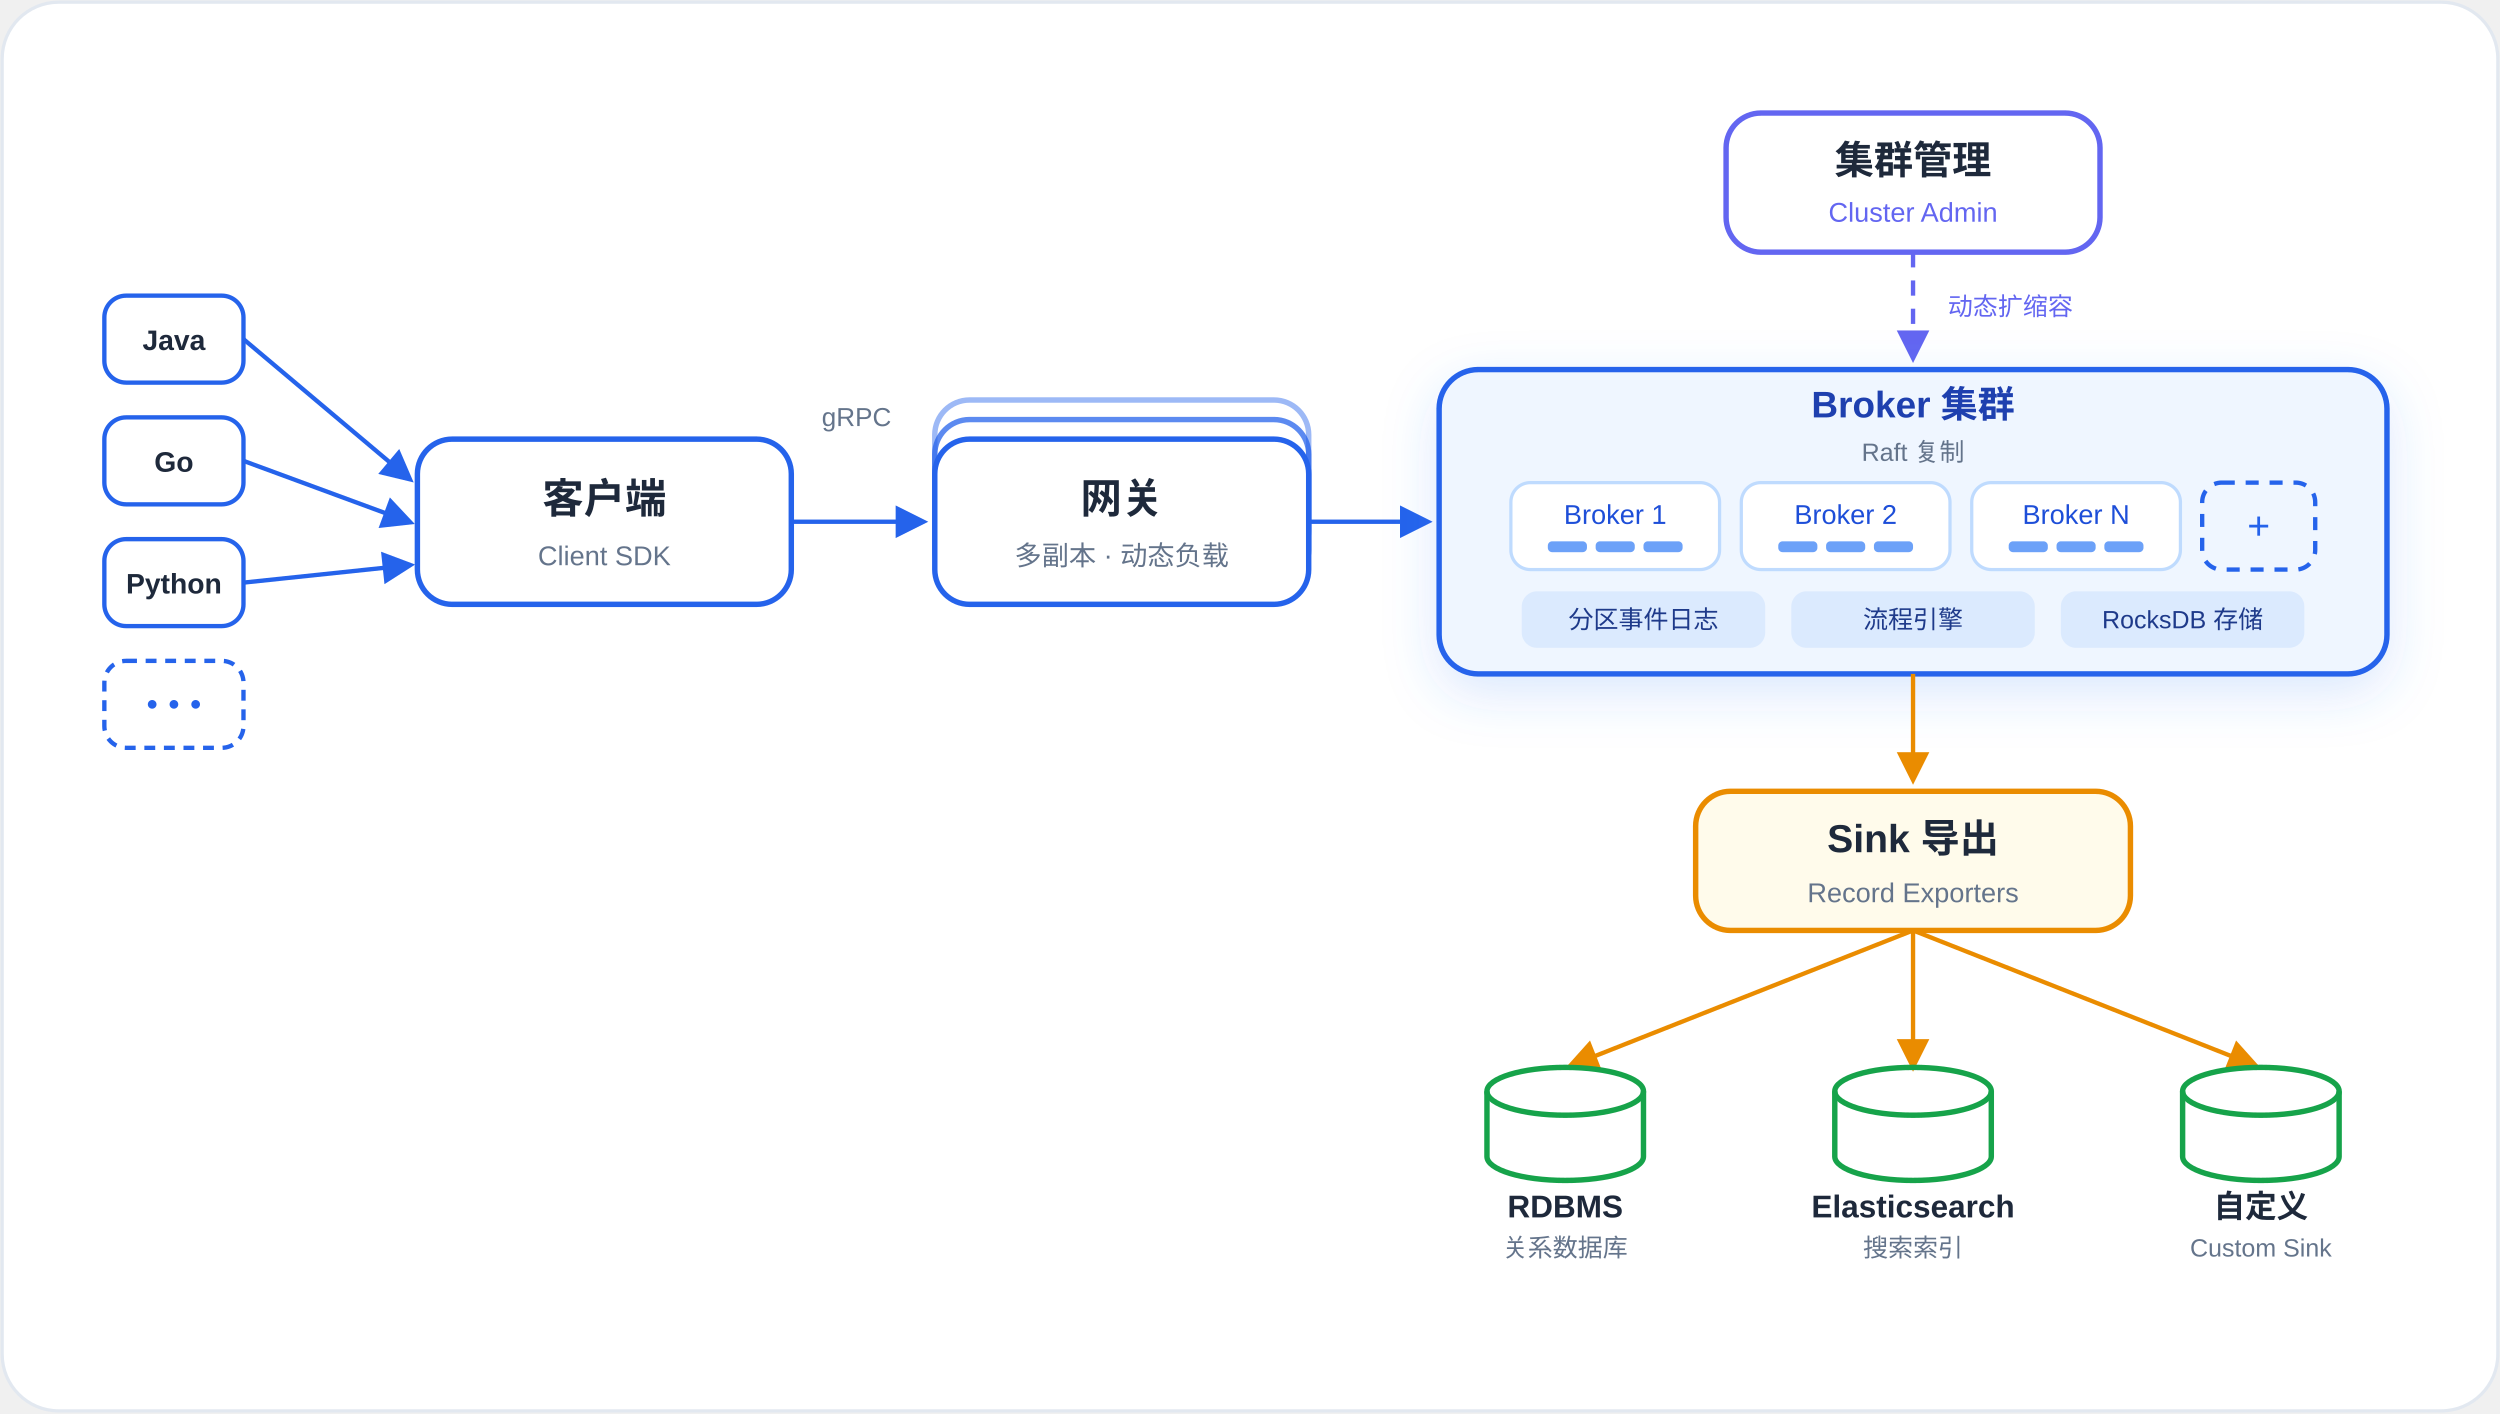
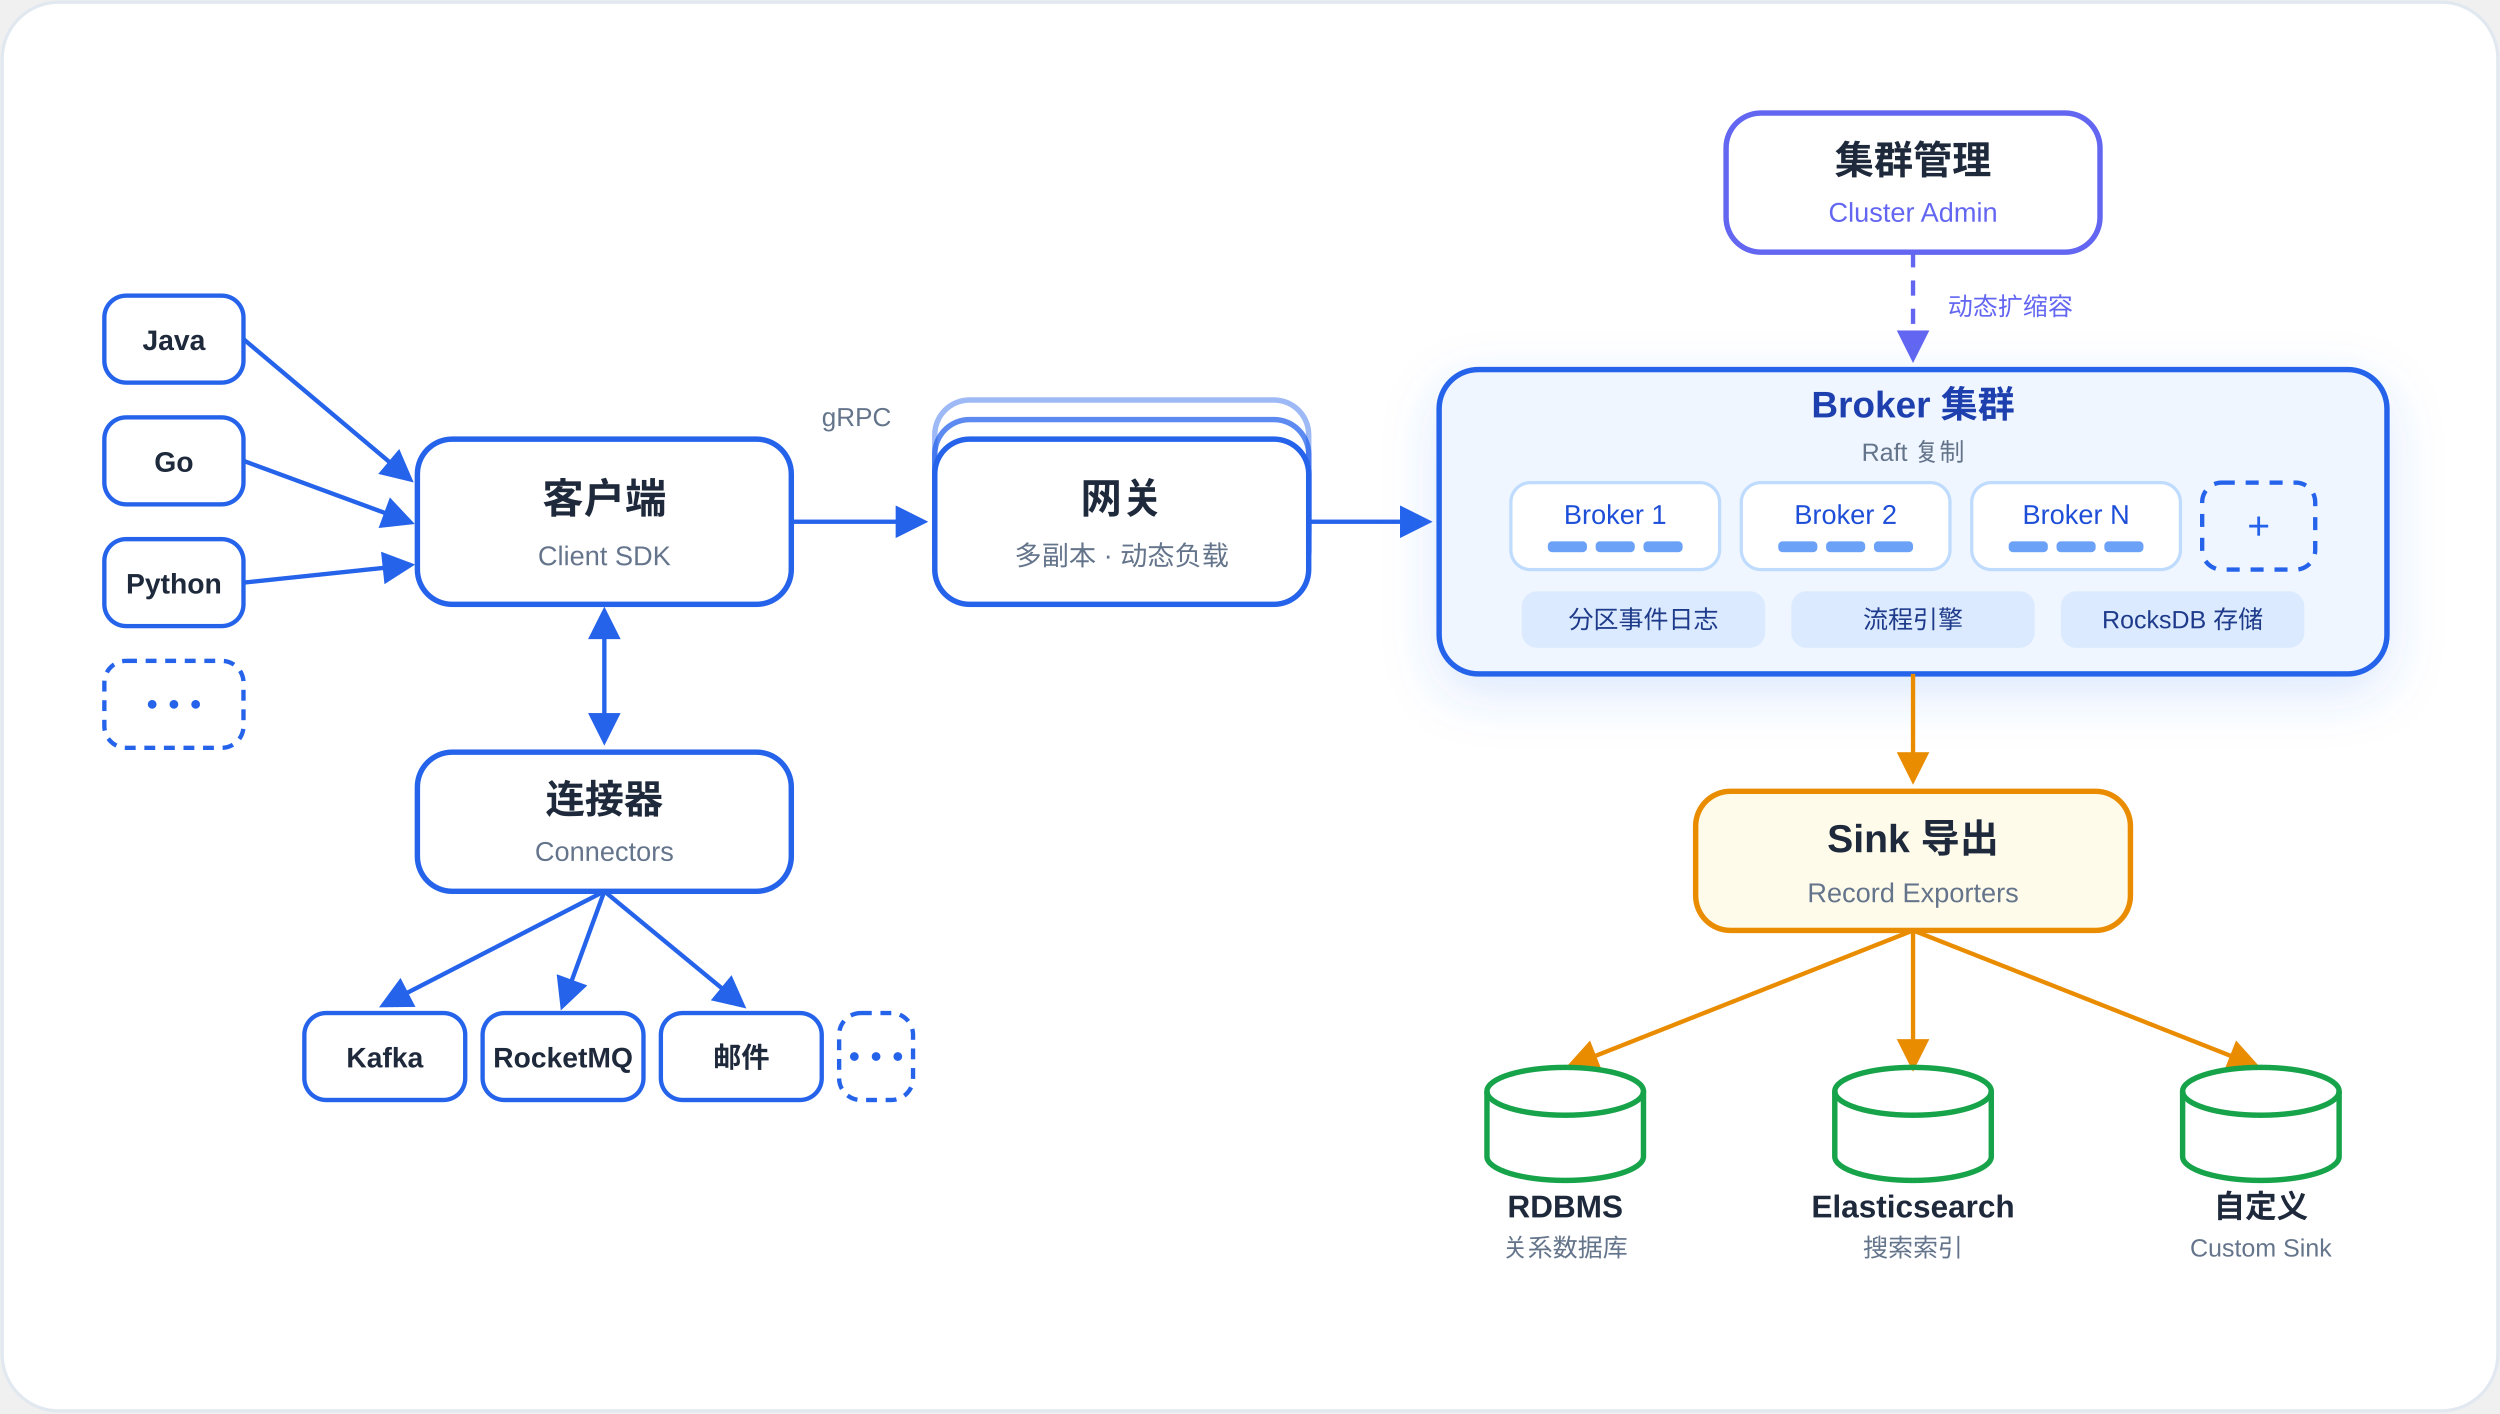
<svg xmlns="http://www.w3.org/2000/svg" width="1150" height="650" viewBox="0 0 1150 650" font-family="-apple-system, 'Helvetica Neue', 'Segoe UI', Arial, 'PingFang SC', 'Microsoft YaHei', sans-serif">
  <defs>
    <linearGradient id="focal" x1="0" y1="0" x2="0" y2="1">
      <stop offset="0" stop-color="#3B82F6" />
      <stop offset="1" stop-color="#1D4ED8" />
    </linearGradient>
    <filter id="glow" x="-30%" y="-30%" width="160%" height="180%">
      <feDropShadow dx="0" dy="8" stdDeviation="12" flood-color="#3B82F6" flood-opacity="0.18" />
    </filter>
    <marker id="arrowBlue" viewBox="0 0 10 10" refX="8" refY="5" markerWidth="7.5" markerHeight="7.5" orient="auto-start-reverse">
      <path d="M0,0 L10,5 L0,10 z" fill="#2563EB" />
    </marker>
    <marker id="arrowOrange" viewBox="0 0 10 10" refX="8" refY="5" markerWidth="7.5" markerHeight="7.5" orient="auto-start-reverse">
      <path d="M0,0 L10,5 L0,10 z" fill="#EA8C00" />
    </marker>
    <marker id="arrowAdmin" viewBox="0 0 10 10" refX="8" refY="5" markerWidth="7.5" markerHeight="7.5" orient="auto-start-reverse">
      <path d="M0,0 L10,5 L0,10 z" fill="#6366F1" />
    </marker>
  </defs>
  <rect x="1" y="1" width="1148" height="648" rx="26" fill="#FFFFFF" stroke="#E2E8F0" stroke-width="1.5" />
  <rect x="48" y="136" width="64" height="40" rx="10" fill="#FFFFFF" stroke="#2563EB" stroke-width="2" />
  <text x="80" y="161" text-anchor="middle" fill="#1E293B" font-size="13" font-weight="600">Java</text>
  <rect x="48" y="192" width="64" height="40" rx="10" fill="#FFFFFF" stroke="#2563EB" stroke-width="2" />
  <text x="80" y="217" text-anchor="middle" fill="#1E293B" font-size="13" font-weight="600">Go</text>
  <rect x="48" y="248" width="64" height="40" rx="10" fill="#FFFFFF" stroke="#2563EB" stroke-width="2" />
  <text x="80" y="273" text-anchor="middle" fill="#1E293B" font-size="13" font-weight="600">Python</text>
  <rect x="48" y="304" width="64" height="40" rx="10" fill="none" stroke="#2563EB" stroke-width="2" stroke-dasharray="5 4" />
  <g fill="#2563EB">
    <circle cx="70" cy="324" r="2" />
    <circle cx="80" cy="324" r="2" />
    <circle cx="90" cy="324" r="2" />
  </g>
  <line x1="112" y1="156" x2="188" y2="220" stroke="#2563EB" stroke-width="2" marker-end="url(#arrowBlue)" />
  <line x1="112" y1="212" x2="188" y2="240" stroke="#2563EB" stroke-width="2" marker-end="url(#arrowBlue)" />
  <line x1="112" y1="268" x2="188" y2="260" stroke="#2563EB" stroke-width="2" marker-end="url(#arrowBlue)" />
+   <line x1="278" y1="282" x2="278" y2="340" stroke="#2563EB" stroke-width="2" marker-start="url(#arrowBlue)" marker-end="url(#arrowBlue)" />
+   <rect x="192" y="346" width="172" height="64" rx="16" fill="#FFFFFF" stroke="#2563EB" stroke-width="2.5" />
+   <text x="278" y="374" text-anchor="middle" fill="#1E293B" font-size="18" font-weight="600">连接器</text>
+   <text x="278" y="396" text-anchor="middle" fill="#64748B" font-size="12.5">Connectors</text>
+   <line x1="278" y1="410" x2="177" y2="462" stroke="#2563EB" stroke-width="2" marker-end="url(#arrowBlue)" />
+   <line x1="278" y1="410" x2="259" y2="462" stroke="#2563EB" stroke-width="2" marker-end="url(#arrowBlue)" />
+   <line x1="278" y1="410" x2="341" y2="462" stroke="#2563EB" stroke-width="2" marker-end="url(#arrowBlue)" />
+   <rect x="140" y="466" width="74" height="40" rx="10" fill="#FFFFFF" stroke="#2563EB" stroke-width="2" />
+   <text x="177" y="491" text-anchor="middle" fill="#1E293B" font-size="13" font-weight="600">Kafka</text>
+   <rect x="222" y="466" width="74" height="40" rx="10" fill="#FFFFFF" stroke="#2563EB" stroke-width="2" />
+   <text x="259" y="491" text-anchor="middle" fill="#1E293B" font-size="13" font-weight="600">RocketMQ</text>
+   <rect x="304" y="466" width="74" height="40" rx="10" fill="#FFFFFF" stroke="#2563EB" stroke-width="2" />
+   <text x="341" y="491" text-anchor="middle" fill="#1E293B" font-size="13" font-weight="600">邮件</text>
+   <rect x="386" y="466" width="34" height="40" rx="10" fill="none" stroke="#2563EB" stroke-width="2" stroke-dasharray="5 4" />
+   <g fill="#2563EB">
+     <circle cx="393" cy="486" r="2" />
+     <circle cx="403" cy="486" r="2" />
+     <circle cx="413" cy="486" r="2" />
+   </g>
  <rect x="192" y="202" width="172" height="76" rx="16" fill="#FFFFFF" stroke="#2563EB" stroke-width="2.5" />
  <text x="278" y="236" text-anchor="middle" fill="#1E293B" font-size="19" font-weight="600">客户端</text>
  <text x="278" y="260" text-anchor="middle" fill="#64748B" font-size="12.5">Client SDK</text>
  <line x1="364" y1="240" x2="424" y2="240" stroke="#2563EB" stroke-width="2" marker-end="url(#arrowBlue)" />
  <text x="394" y="196" text-anchor="middle" fill="#64748B" font-size="12">gRPC</text>
  <rect x="430" y="184" width="172" height="76" rx="16" fill="#FFFFFF" stroke="#2563EB" stroke-width="2.5" opacity="0.45" />
  <rect x="430" y="193" width="172" height="76" rx="16" fill="#FFFFFF" stroke="#2563EB" stroke-width="2.5" opacity="0.75" />
  <rect x="430" y="202" width="172" height="76" rx="16" fill="#FFFFFF" stroke="#2563EB" stroke-width="2.5" />
  <text x="516" y="236" text-anchor="middle" fill="#1E293B" font-size="19" font-weight="600">网关</text>
  <text x="516" y="260" text-anchor="middle" fill="#64748B" font-size="12.5">多副本 · 动态负载</text>
  <line x1="602" y1="240" x2="656" y2="240" stroke="#2563EB" stroke-width="2" marker-end="url(#arrowBlue)" />
  <rect x="794" y="52" width="172" height="64" rx="16" fill="#FFFFFF" stroke="#6366F1" stroke-width="2.5" />
  <text x="880" y="80" text-anchor="middle" fill="#1E293B" font-size="18" font-weight="600">集群管理</text>
  <text x="880" y="102" text-anchor="middle" fill="#6366F1" font-size="12.5">Cluster Admin</text>
  <line x1="880" y1="116" x2="880" y2="164" stroke="#6366F1" stroke-width="2" stroke-dasharray="7 6" marker-end="url(#arrowAdmin)" />
  <text x="896" y="145" fill="#6366F1" font-size="11.5">动态扩缩容</text>
  <rect x="662" y="170" width="436" height="140" rx="18" fill="#EFF6FF" stroke="#2563EB" stroke-width="2.5" filter="url(#glow)" />
  <text x="880" y="192" text-anchor="middle" fill="#1E40AF" font-size="17" font-weight="600">Broker 集群</text>
  <text x="880" y="212" text-anchor="middle" fill="#64748B" font-size="11.5">Raft 复制</text>
  <g font-size="12.5" fill="#1D4ED8">
    <rect x="695" y="222" width="96" height="40" rx="9" fill="#FFFFFF" stroke="#BFDBFE" stroke-width="1.5" />
    <text x="743" y="241" text-anchor="middle">Broker 1</text>
    <rect x="801" y="222" width="96" height="40" rx="9" fill="#FFFFFF" stroke="#BFDBFE" stroke-width="1.5" />
    <text x="849" y="241" text-anchor="middle">Broker 2</text>
    <rect x="907" y="222" width="96" height="40" rx="9" fill="#FFFFFF" stroke="#BFDBFE" stroke-width="1.5" />
    <text x="955" y="241" text-anchor="middle">Broker N</text>
    <rect x="1013" y="222" width="52" height="40" rx="9" fill="none" stroke="#2563EB" stroke-width="2" stroke-dasharray="6 5" />
    <text x="1039" y="248" text-anchor="middle" fill="#2563EB" font-size="18">+</text>
  </g>
  <g fill="#3B82F6" opacity="0.75">
    <rect x="712" y="249" width="18" height="5" rx="2" />
    <rect x="734" y="249" width="18" height="5" rx="2" />
    <rect x="756" y="249" width="18" height="5" rx="2" />
    <rect x="818" y="249" width="18" height="5" rx="2" />
    <rect x="840" y="249" width="18" height="5" rx="2" />
    <rect x="862" y="249" width="18" height="5" rx="2" />
    <rect x="924" y="249" width="18" height="5" rx="2" />
    <rect x="946" y="249" width="18" height="5" rx="2" />
    <rect x="968" y="249" width="18" height="5" rx="2" />
  </g>
  <g font-size="11.5" fill="#1E3A8A">
    <rect x="700" y="272" width="112" height="26" rx="7" fill="#DBEAFE" />
    <text x="756" y="289" text-anchor="middle">分区事件日志</text>
    <rect x="824" y="272" width="112" height="26" rx="7" fill="#DBEAFE" />
    <text x="880" y="289" text-anchor="middle">流程引擎</text>
    <rect x="948" y="272" width="112" height="26" rx="7" fill="#DBEAFE" />
    <text x="1004" y="289" text-anchor="middle">RocksDB 存储</text>
  </g>
  <line x1="880" y1="310" x2="880" y2="358" stroke="#EA8C00" stroke-width="2" marker-end="url(#arrowOrange)" />
  <rect x="780" y="364" width="200" height="64" rx="16" fill="#FFFBEB" stroke="#EA8C00" stroke-width="2.5" />
  <text x="880" y="392" text-anchor="middle" fill="#1E293B" font-size="18" font-weight="600">Sink 导出</text>
  <text x="880" y="415" text-anchor="middle" fill="#64748B" font-size="12.5">Record Exporters</text>
  <line x1="880" y1="428" x2="723" y2="490" stroke="#EA8C00" stroke-width="2" marker-end="url(#arrowOrange)" />
  <line x1="880" y1="428" x2="880" y2="490" stroke="#EA8C00" stroke-width="2" marker-end="url(#arrowOrange)" />
  <line x1="880" y1="428" x2="1037" y2="490" stroke="#EA8C00" stroke-width="2" marker-end="url(#arrowOrange)" />
  <g stroke="#16A34A" stroke-width="2.5" fill="none">
    <ellipse cx="720" cy="502" rx="36" ry="11" />
    <path d="M684,502 L684,532 A36,11 0 0 0 756,532 L756,502" />
    <ellipse cx="880" cy="502" rx="36" ry="11" />
    <path d="M844,502 L844,532 A36,11 0 0 0 916,532 L916,502" />
    <ellipse cx="1040" cy="502" rx="36" ry="11" />
    <path d="M1004,502 L1004,532 A36,11 0 0 0 1076,532 L1076,502" />
  </g>
  <g text-anchor="middle">
    <text x="720" y="560" fill="#1E293B" font-size="14.5" font-weight="600">RDBMS</text>
    <text x="720" y="578" fill="#64748B" font-size="11.5">关系数据库</text>
    <text x="880" y="560" fill="#1E293B" font-size="14.5" font-weight="600">Elasticsearch</text>
    <text x="880" y="578" fill="#64748B" font-size="11.5">搜索索引</text>
    <text x="1040" y="560" fill="#1E293B" font-size="14.5" font-weight="600">自定义</text>
    <text x="1040" y="578" fill="#64748B" font-size="11.5">Custom Sink</text>
  </g>
</svg>
